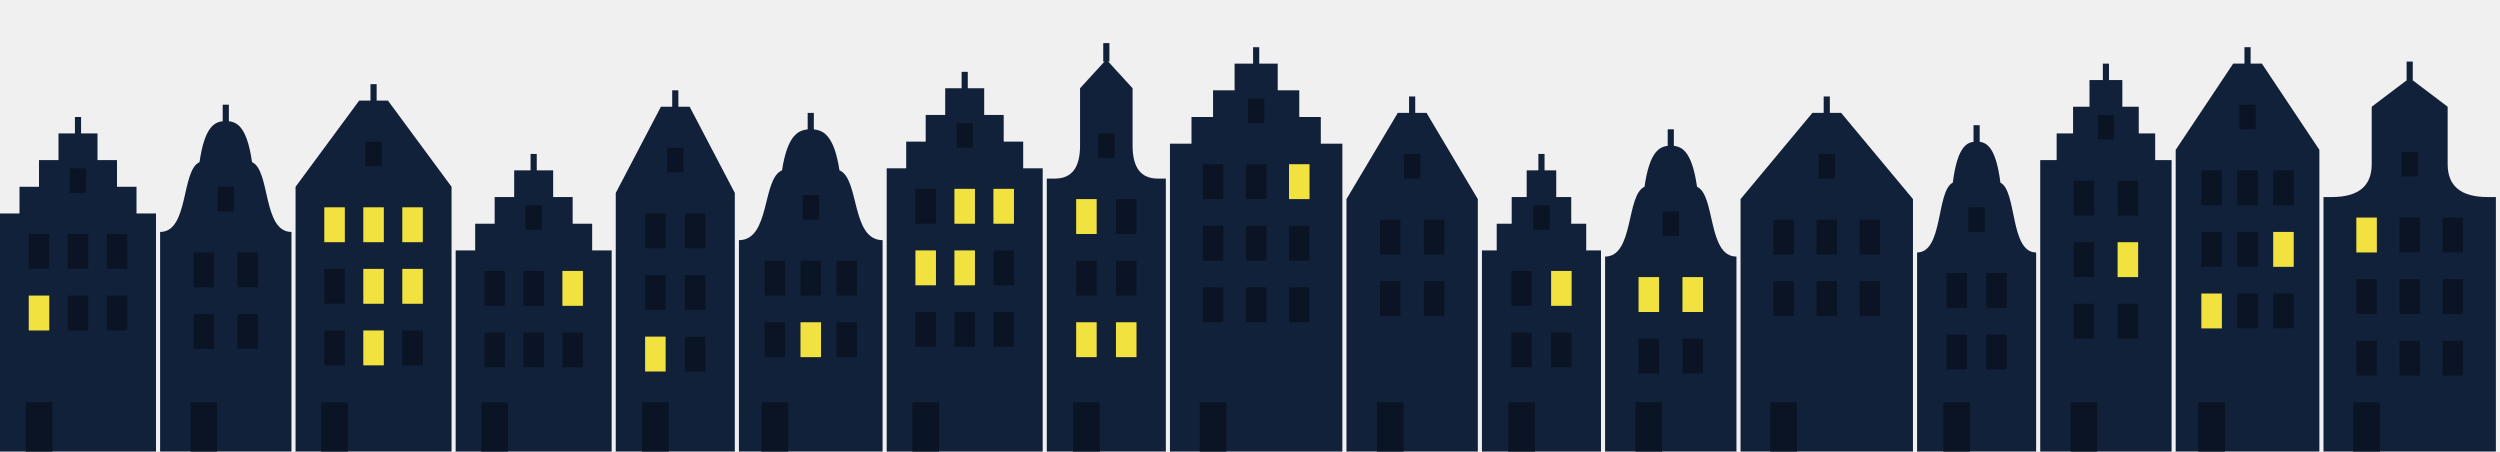
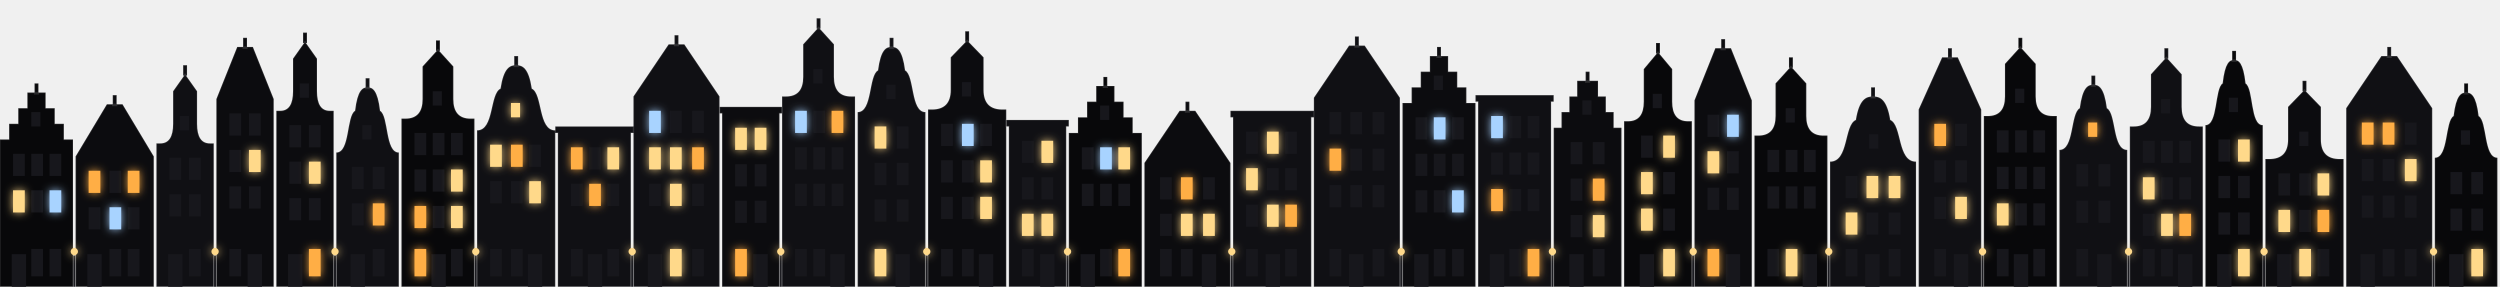
- <svg xmlns="http://www.w3.org/2000/svg" width="1218" height="220" viewBox="0 0 1218 220">
-   <path d="M0.0 220.0L0.0 104.0L9.5 104.0L9.5 91.0L19.0 91.0L19.0 78.0L28.5 78.0L28.5 65.0L47.5 65.0L47.5 78.0L57.0 78.0L57.0 91.0L57.0 91.0L66.5 91.0L66.5 104.0L66.5 104.0L76.0 104.0L76.0 220.0Z" fill="#12213a" />
-   <rect x="36.5" y="57.0" width="3" height="9" fill="#12213a" />
-   <rect x="14.0" y="114.0" width="10" height="17" fill="#0a1424" />
-   <rect x="33.0" y="114.0" width="10" height="17" fill="#0a1424" />
-   <rect x="52.0" y="114.0" width="10" height="17" fill="#0a1424" />
-   <rect x="14.0" y="144.0" width="10" height="17" fill="#f2e23f" />
-   <rect x="33.0" y="144.0" width="10" height="17" fill="#0a1424" />
-   <rect x="52.0" y="144.0" width="10" height="17" fill="#0a1424" />
-   <rect x="34.0" y="82.0" width="8" height="12" fill="#0a1424" />
-   <rect x="12.5" y="196" width="13" height="24" fill="#0a1424" />
-   <path d="M78.0 220 V113.0 C92.1 113.0 88.2 83.0 97.2 79.0 C99.8 61.0 104.9 59.0 110.0 59.0 C115.1 59.0 120.2 61.0 122.8 79.0 C131.8 83.0 127.9 113.0 142.0 113.0 V220Z" fill="#12213a" />
-   <rect x="108.5" y="51.0" width="3" height="9" fill="#12213a" />
-   <rect x="94.3" y="123.0" width="10" height="17" fill="#0a1424" />
-   <rect x="115.7" y="123.0" width="10" height="17" fill="#0a1424" />
-   <rect x="94.3" y="153.0" width="10" height="17" fill="#0a1424" />
-   <rect x="115.7" y="153.0" width="10" height="17" fill="#0a1424" />
-   <rect x="106.0" y="91.0" width="8" height="12" fill="#0a1424" />
-   <rect x="92.8" y="196" width="13" height="24" fill="#0a1424" />
-   <path d="M144.0 220 V91.0 L175.0 49.0 H189.0 L220.0 91.0 V220Z" fill="#12213a" />
-   <rect x="180.5" y="41.0" width="3" height="9" fill="#12213a" />
-   <rect x="158.0" y="101.0" width="10" height="17" fill="#f2e23f" />
-   <rect x="177.0" y="101.0" width="10" height="17" fill="#f2e23f" />
-   <rect x="196.0" y="101.0" width="10" height="17" fill="#f2e23f" />
-   <rect x="158.0" y="131.0" width="10" height="17" fill="#0a1424" />
-   <rect x="177.0" y="131.0" width="10" height="17" fill="#f2e23f" />
-   <rect x="196.0" y="131.0" width="10" height="17" fill="#f2e23f" />
-   <rect x="158.0" y="161.0" width="10" height="17" fill="#0a1424" />
-   <rect x="177.0" y="161.0" width="10" height="17" fill="#f2e23f" />
-   <rect x="196.0" y="161.0" width="10" height="17" fill="#0a1424" />
-   <rect x="178.0" y="69.0" width="8" height="12" fill="#0a1424" />
-   <rect x="156.5" y="196" width="13" height="24" fill="#0a1424" />
-   <path d="M222.0 220.0L222.0 122.0L231.5 122.0L231.5 109.0L241.0 109.0L241.0 96.0L250.5 96.0L250.5 83.0L269.5 83.0L269.5 96.0L279.0 96.0L279.0 109.0L279.0 109.0L288.5 109.0L288.5 122.0L288.5 122.0L298.0 122.0L298.0 220.0Z" fill="#12213a" />
-   <rect x="258.5" y="75.0" width="3" height="9" fill="#12213a" />
-   <rect x="236.0" y="132.0" width="10" height="17" fill="#0a1424" />
-   <rect x="255.0" y="132.0" width="10" height="17" fill="#0a1424" />
-   <rect x="274.0" y="132.0" width="10" height="17" fill="#f2e23f" />
-   <rect x="236.0" y="162.0" width="10" height="17" fill="#0a1424" />
-   <rect x="255.0" y="162.0" width="10" height="17" fill="#0a1424" />
-   <rect x="274.0" y="162.0" width="10" height="17" fill="#0a1424" />
-   <rect x="256.0" y="100.0" width="8" height="12" fill="#0a1424" />
-   <rect x="234.5" y="196" width="13" height="24" fill="#0a1424" />
-   <path d="M300.0 220 V94.0 L322.0 52.0 H336.0 L358.0 94.0 V220Z" fill="#12213a" />
-   <rect x="327.5" y="44.0" width="3" height="9" fill="#12213a" />
-   <rect x="314.3" y="104.0" width="10" height="17" fill="#0a1424" />
-   <rect x="333.7" y="104.0" width="10" height="17" fill="#0a1424" />
-   <rect x="314.3" y="134.0" width="10" height="17" fill="#0a1424" />
-   <rect x="333.7" y="134.0" width="10" height="17" fill="#0a1424" />
-   <rect x="314.3" y="164.0" width="10" height="17" fill="#f2e23f" />
-   <rect x="333.7" y="164.0" width="10" height="17" fill="#0a1424" />
-   <rect x="325.0" y="72.0" width="8" height="12" fill="#0a1424" />
-   <rect x="312.8" y="196" width="13" height="24" fill="#0a1424" />
-   <path d="M360.0 220 V117.0 C375.4 117.0 371.2 87.0 381.0 83.0 C383.8 65.0 389.4 63.0 395.0 63.0 C400.6 63.0 406.2 65.0 409.0 83.0 C418.8 87.0 414.6 117.0 430.0 117.0 V220Z" fill="#12213a" />
-   <rect x="393.5" y="55.0" width="3" height="9" fill="#12213a" />
-   <rect x="372.5" y="127.0" width="10" height="17" fill="#0a1424" />
-   <rect x="390.0" y="127.0" width="10" height="17" fill="#0a1424" />
-   <rect x="407.5" y="127.0" width="10" height="17" fill="#0a1424" />
-   <rect x="372.5" y="157.0" width="10" height="17" fill="#0a1424" />
-   <rect x="390.0" y="157.0" width="10" height="17" fill="#f2e23f" />
-   <rect x="407.5" y="157.0" width="10" height="17" fill="#0a1424" />
-   <rect x="391.0" y="95.0" width="8" height="12" fill="#0a1424" />
-   <rect x="371.0" y="196" width="13" height="24" fill="#0a1424" />
-   <path d="M432.0 220.0L432.0 82.0L441.5 82.0L441.5 69.0L451.0 69.0L451.0 56.0L460.5 56.0L460.5 43.0L479.5 43.0L479.5 56.0L489.0 56.0L489.0 69.0L489.0 69.0L498.5 69.0L498.5 82.0L498.5 82.0L508.0 82.0L508.0 220.0Z" fill="#12213a" />
-   <rect x="468.5" y="35.0" width="3" height="9" fill="#12213a" />
-   <rect x="446.0" y="92.0" width="10" height="17" fill="#0a1424" />
-   <rect x="465.0" y="92.0" width="10" height="17" fill="#f2e23f" />
-   <rect x="484.0" y="92.0" width="10" height="17" fill="#f2e23f" />
-   <rect x="446.0" y="122.0" width="10" height="17" fill="#f2e23f" />
-   <rect x="465.0" y="122.0" width="10" height="17" fill="#f2e23f" />
-   <rect x="484.0" y="122.0" width="10" height="17" fill="#0a1424" />
-   <rect x="446.0" y="152.0" width="10" height="17" fill="#0a1424" />
-   <rect x="465.0" y="152.0" width="10" height="17" fill="#0a1424" />
-   <rect x="484.0" y="152.0" width="10" height="17" fill="#0a1424" />
-   <rect x="466.0" y="60.0" width="8" height="12" fill="#0a1424" />
-   <rect x="444.5" y="196" width="13" height="24" fill="#0a1424" />
-   <path d="M510.0 220 V87.0 H514.0 Q526.2 87.0 526.2 71.0 V43.0 L539.0 29.0 L551.8 43.0 V71.0 Q551.8 87.0 564.0 87.0 H568.0 V220Z" fill="#12213a" />
-   <rect x="537.5" y="21.0" width="3" height="9" fill="#12213a" />
-   <rect x="524.3" y="97.0" width="10" height="17" fill="#f2e23f" />
-   <rect x="543.7" y="97.0" width="10" height="17" fill="#0a1424" />
-   <rect x="524.3" y="127.0" width="10" height="17" fill="#0a1424" />
-   <rect x="543.7" y="127.0" width="10" height="17" fill="#0a1424" />
-   <rect x="524.3" y="157.0" width="10" height="17" fill="#f2e23f" />
-   <rect x="543.7" y="157.0" width="10" height="17" fill="#f2e23f" />
-   <rect x="535.0" y="65.0" width="8" height="12" fill="#0a1424" />
-   <rect x="522.8" y="196" width="13" height="24" fill="#0a1424" />
-   <path d="M570.0 220.0L570.0 70.0L580.5 70.0L580.5 57.0L591.0 57.0L591.0 44.0L601.5 44.0L601.5 31.0L622.5 31.0L622.5 44.0L633.0 44.0L633.0 57.0L633.0 57.0L643.5 57.0L643.5 70.0L643.5 70.0L654.0 70.0L654.0 220.0Z" fill="#12213a" />
-   <rect x="610.5" y="23.0" width="3" height="9" fill="#12213a" />
-   <rect x="586.0" y="80.0" width="10" height="17" fill="#0a1424" />
-   <rect x="607.0" y="80.0" width="10" height="17" fill="#0a1424" />
-   <rect x="628.0" y="80.0" width="10" height="17" fill="#f2e23f" />
-   <rect x="586.0" y="110.0" width="10" height="17" fill="#0a1424" />
-   <rect x="607.0" y="110.0" width="10" height="17" fill="#0a1424" />
-   <rect x="628.0" y="110.0" width="10" height="17" fill="#0a1424" />
-   <rect x="586.0" y="140.0" width="10" height="17" fill="#0a1424" />
-   <rect x="607.0" y="140.0" width="10" height="17" fill="#0a1424" />
-   <rect x="628.0" y="140.0" width="10" height="17" fill="#0a1424" />
-   <rect x="608.0" y="48.0" width="8" height="12" fill="#0a1424" />
-   <rect x="584.5" y="196" width="13" height="24" fill="#0a1424" />
-   <path d="M656.0 220 V97.0 L681.0 55.0 H695.0 L720.0 97.0 V220Z" fill="#12213a" />
-   <rect x="686.5" y="47.0" width="3" height="9" fill="#12213a" />
-   <rect x="672.3" y="107.0" width="10" height="17" fill="#0a1424" />
-   <rect x="693.7" y="107.0" width="10" height="17" fill="#0a1424" />
-   <rect x="672.3" y="137.0" width="10" height="17" fill="#0a1424" />
-   <rect x="693.7" y="137.0" width="10" height="17" fill="#0a1424" />
-   <rect x="684.0" y="75.0" width="8" height="12" fill="#0a1424" />
-   <rect x="670.8" y="196" width="13" height="24" fill="#0a1424" />
-   <path d="M722.0 220.0L722.0 122.0L729.2 122.0L729.2 109.0L736.5 109.0L736.5 96.0L743.8 96.0L743.8 83.0L758.2 83.0L758.2 96.0L765.5 96.0L765.5 109.0L765.5 109.0L772.8 109.0L772.8 122.0L772.8 122.0L780.0 122.0L780.0 220.0Z" fill="#12213a" />
-   <rect x="749.5" y="75.0" width="3" height="9" fill="#12213a" />
-   <rect x="736.3" y="132.0" width="10" height="17" fill="#0a1424" />
-   <rect x="755.7" y="132.0" width="10" height="17" fill="#f2e23f" />
-   <rect x="736.3" y="162.0" width="10" height="17" fill="#0a1424" />
-   <rect x="755.7" y="162.0" width="10" height="17" fill="#0a1424" />
-   <rect x="747.0" y="100.0" width="8" height="12" fill="#0a1424" />
-   <rect x="734.8" y="196" width="13" height="24" fill="#0a1424" />
-   <path d="M782.0 220 V125.0 C796.1 125.0 792.2 95.0 801.2 91.0 C803.8 73.0 808.9 71.0 814.0 71.0 C819.1 71.0 824.2 73.0 826.8 91.0 C835.8 95.0 831.9 125.0 846.0 125.0 V220Z" fill="#12213a" />
-   <rect x="812.5" y="63.0" width="3" height="9" fill="#12213a" />
-   <rect x="798.3" y="135.0" width="10" height="17" fill="#f2e23f" />
-   <rect x="819.7" y="135.0" width="10" height="17" fill="#f2e23f" />
-   <rect x="798.3" y="165.0" width="10" height="17" fill="#0a1424" />
-   <rect x="819.7" y="165.0" width="10" height="17" fill="#0a1424" />
-   <rect x="810.0" y="103.0" width="8" height="12" fill="#0a1424" />
-   <rect x="796.8" y="196" width="13" height="24" fill="#0a1424" />
-   <path d="M848.0 220 V97.0 L883.0 55.0 H897.0 L932.0 97.0 V220Z" fill="#12213a" />
-   <rect x="888.5" y="47.0" width="3" height="9" fill="#12213a" />
-   <rect x="864.0" y="107.0" width="10" height="17" fill="#0a1424" />
-   <rect x="885.0" y="107.0" width="10" height="17" fill="#0a1424" />
-   <rect x="906.0" y="107.0" width="10" height="17" fill="#0a1424" />
-   <rect x="864.0" y="137.0" width="10" height="17" fill="#0a1424" />
-   <rect x="885.0" y="137.0" width="10" height="17" fill="#0a1424" />
-   <rect x="906.0" y="137.0" width="10" height="17" fill="#0a1424" />
-   <rect x="886.0" y="75.0" width="8" height="12" fill="#0a1424" />
-   <rect x="862.5" y="196" width="13" height="24" fill="#0a1424" />
-   <path d="M934.0 220 V123.0 C946.8 123.0 943.3 93.0 951.4 89.0 C953.7 71.0 958.4 69.0 963.0 69.0 C967.6 69.0 972.3 71.0 974.6 89.0 C982.7 93.0 979.2 123.0 992.0 123.0 V220Z" fill="#12213a" />
-   <rect x="961.5" y="61.0" width="3" height="9" fill="#12213a" />
-   <rect x="948.3" y="133.0" width="10" height="17" fill="#0a1424" />
-   <rect x="967.7" y="133.0" width="10" height="17" fill="#0a1424" />
-   <rect x="948.3" y="163.0" width="10" height="17" fill="#0a1424" />
-   <rect x="967.7" y="163.0" width="10" height="17" fill="#0a1424" />
-   <rect x="959.0" y="101.0" width="8" height="12" fill="#0a1424" />
-   <rect x="946.8" y="196" width="13" height="24" fill="#0a1424" />
-   <path d="M994.0 220.0L994.0 78.0L1002.0 78.0L1002.0 65.0L1010.0 65.0L1010.0 52.0L1018.0 52.0L1018.0 39.0L1034.0 39.0L1034.0 52.0L1042.0 52.0L1042.0 65.0L1042.0 65.0L1050.0 65.0L1050.0 78.0L1050.0 78.0L1058.0 78.0L1058.0 220.0Z" fill="#12213a" />
-   <rect x="1024.5" y="31.0" width="3" height="9" fill="#12213a" />
-   <rect x="1010.3" y="88.0" width="10" height="17" fill="#0a1424" />
-   <rect x="1031.7" y="88.0" width="10" height="17" fill="#0a1424" />
-   <rect x="1010.3" y="118.0" width="10" height="17" fill="#0a1424" />
-   <rect x="1031.7" y="118.0" width="10" height="17" fill="#f2e23f" />
-   <rect x="1010.3" y="148.0" width="10" height="17" fill="#0a1424" />
-   <rect x="1031.7" y="148.0" width="10" height="17" fill="#0a1424" />
-   <rect x="1022.0" y="56.0" width="8" height="12" fill="#0a1424" />
-   <rect x="1008.8" y="196" width="13" height="24" fill="#0a1424" />
-   <path d="M1060.0 220 V73.0 L1088.0 31.0 H1102.0 L1130.0 73.0 V220Z" fill="#12213a" />
-   <rect x="1093.5" y="23.0" width="3" height="9" fill="#12213a" />
-   <rect x="1072.5" y="83.0" width="10" height="17" fill="#0a1424" />
-   <rect x="1090.0" y="83.0" width="10" height="17" fill="#0a1424" />
-   <rect x="1107.5" y="83.0" width="10" height="17" fill="#0a1424" />
-   <rect x="1072.5" y="113.0" width="10" height="17" fill="#0a1424" />
-   <rect x="1090.0" y="113.0" width="10" height="17" fill="#0a1424" />
-   <rect x="1107.5" y="113.0" width="10" height="17" fill="#f2e23f" />
-   <rect x="1072.5" y="143.0" width="10" height="17" fill="#f2e23f" />
-   <rect x="1090.0" y="143.0" width="10" height="17" fill="#0a1424" />
-   <rect x="1107.5" y="143.0" width="10" height="17" fill="#0a1424" />
-   <rect x="1091.0" y="51.0" width="8" height="12" fill="#0a1424" />
-   <rect x="1071.0" y="196" width="13" height="24" fill="#0a1424" />
-   <path d="M1132.0 220 V96.0 H1136.0 Q1155.5 96.0 1155.5 80.0 V52.0 L1174.0 38.0 L1192.5 52.0 V80.0 Q1192.5 96.0 1212.0 96.0 H1216.0 V220Z" fill="#12213a" />
-   <rect x="1172.5" y="30.0" width="3" height="9" fill="#12213a" />
-   <rect x="1148.0" y="106.0" width="10" height="17" fill="#f2e23f" />
-   <rect x="1169.0" y="106.0" width="10" height="17" fill="#0a1424" />
-   <rect x="1190.0" y="106.0" width="10" height="17" fill="#0a1424" />
-   <rect x="1148.0" y="136.0" width="10" height="17" fill="#0a1424" />
-   <rect x="1169.0" y="136.0" width="10" height="17" fill="#0a1424" />
-   <rect x="1190.0" y="136.0" width="10" height="17" fill="#0a1424" />
-   <rect x="1148.0" y="166.0" width="10" height="17" fill="#0a1424" />
-   <rect x="1169.0" y="166.0" width="10" height="17" fill="#0a1424" />
-   <rect x="1190.0" y="166.0" width="10" height="17" fill="#0a1424" />
-   <rect x="1170.0" y="74.0" width="8" height="12" fill="#0a1424" />
-   <rect x="1146.5" y="196" width="13" height="24" fill="#0a1424" />
+ <svg xmlns="http://www.w3.org/2000/svg" width="1918" height="220" viewBox="0 0 1918 220">
+   <defs>
+     <filter id="f" x="-5%" y="-20%" width="110%" height="140%">
+       <feGaussianBlur stdDeviation="3.2" />
+     </filter>
+   </defs>
+   <g stroke="#fff" stroke-opacity=".13" stroke-width="1">
+     <path d="M0 220V107h7v-12h7v-12h7v-12h14v12h7v12h7v12h7V220zM26.5 64h3v8h-3zM308 220V91h3Q324.2 91 324.2 76V51L336 38L347.8 51V76Q347.8 91 361 91h3V220zM334.5 31h3v8h-3zM820 220V102h7v-12h7v-12h7v-12h14v12h7v12h7v12h7V220zM846.5 59h3v8h-3zM1246 220V93h3Q1261.1 93 1261.1 78V53L1272 40L1282.9 53V78Q1282.9 93 1295 93h3V220zM1270.5 33h3v8h-3zM1346 220V104h3Q1362.2 104 1362.2 89V64L1374 51L1385.8 64V89Q1385.8 104 1399 104h3V220zM1372.5 44h3v8h-3zM1522 220V89h3Q1538.2 89 1538.2 74V49L1550 36L1561.8 49V74Q1561.8 89 1575 89h3V220zM1548.5 29h3v8h-3zM1692 220V96C1701.7 96 1699 68 1705.2 64C1707 48 1710.5 46 1714 46C1717.5 46 1721 48 1722.8 64C1729 68 1726.3 96 1736 96V220zM1712.5 39h3v8h-3zM1868 220V121C1878.6 121 1875.7 93 1882.4 89C1884.3 73 1888.2 71 1892 71C1895.8 71 1899.7 73 1901.6 89C1908.3 93 1905.4 121 1916 121V220zM1890.5 64h3v8h-3z" fill="#08080a" />
+     <path d="M58 220V120L82 80h12L118 120V220zM86.5 73h3v8h-3zM166 220V76L182 36h12L210 76V220zM186.5 29h3v8h-3zM212 220V85h3Q224.8 85 224.8 70V45L234 32L243.2 45V70Q243.2 85 253 85h3V220zM232.5 25h3v8h-3zM554 220V87h-2v-5h48v5h-2V220zM712 220V84h3Q729.4 84 729.4 69V44L742 31L754.6 44V69Q754.6 84 769 84h3V220zM740.5 24h3v8h-3zM878 220V125L905 85h12L944 125V220zM909.5 78h3v8h-3zM1076 220V79h7v-12h7v-12h7v-12h14v12h7v12h7v12h7V220zM1102.5 36h3v8h-3zM1192 220V98h6v-12h6v-12h6v-12h16v12h6v12h6v12h6V220zM1216.5 55h3v8h-3zM1300 220V77L1316 37h12L1344 77V220zM1320.5 30h3v8h-3zM1738 220V122h3Q1755.4 122 1755.4 107V82L1768 69L1780.6 82V107Q1780.6 122 1795 122h3V220zM1766.5 62h3v8h-3z" fill="#0c0c0f" />
+     <path d="M120 220V110h3Q132.8 110 132.8 95V70L142 57L151.2 70V95Q151.2 110 161 110h3V220zM140.5 50h3v8h-3zM258 220V117C268.6 117 265.7 89 272.4 85C274.3 69 278.2 67 282 67C285.8 67 289.7 69 291.6 85C298.3 89 295.4 117 306 117V220zM280.5 60h3v8h-3zM366 220V100C379.2 100 375.6 72 384 68C386.4 52 391.2 50 396 50C400.8 50 405.6 52 408 68C416.4 72 412.8 100 426 100V220zM394.5 43h3v8h-3zM428 220V102h-2v-5h60v5h-2V220zM486 220V74L513 34h12L552 74V220zM517.5 27h3v8h-3zM600 220V74h3Q616.2 74 616.2 59V34L628 21L639.8 34V59Q639.8 74 653 74h3V220zM626.5 14h3v8h-3zM658 220V86C669.4 86 666.3 58 673.6 54C675.7 38 679.8 36 684 36C688.2 36 692.3 38 694.4 54C701.7 58 698.6 86 710 86V220zM682.5 29h3v8h-3zM774 220V97h-2v-5h48v5h-2V220zM946 220V90h-2v-5h64v5h-2V220zM1008 220V75L1035 35h12L1074 75V220zM1039.5 28h3v8h-3zM1134 220V78h-2v-5h60v5h-2V220zM1404 220V124C1418.5 124 1414.6 96 1423.8 92C1426.4 76 1431.7 74 1437 74C1442.3 74 1447.6 76 1450.2 92C1459.4 96 1455.5 124 1470 124V220zM1435.5 67h3v8h-3zM1472 220V84L1490 44h12L1520 84V220zM1494.5 37h3v8h-3zM1580 220V115C1591.4 115 1588.3 87 1595.6 83C1597.7 67 1601.8 65 1606 65C1610.2 65 1614.3 67 1616.4 83C1623.7 87 1620.6 115 1632 115V220zM1604.5 58h3v8h-3zM1634 220V97h3Q1650.2 97 1650.2 82V57L1662 44L1673.8 57V82Q1673.8 97 1687 97h3V220zM1660.5 37h3v8h-3zM1800 220V83L1827 43h12L1866 83V220zM1831.5 36h3v8h-3z" fill="#101014" />
+   </g>
+   <path d="M9 195h11v25h-11zm1 -77h9v17h-9zm14 -32h7v11h-7zm0 32h9v17h-9zm0 28h9v17h-9zm0 45h9v21h-9zm14 -73h9v17h-9zm0 73h9v21h-9zm29 4h11v25h-11zm1 -36h9v17h-9zm16 -28h9v17h-9zm0 60h9v21h-9zm14 -32h9v17h-9zm0 32h9v21h-9zm31 4h11v25h-11zm1 -74h9v17h-9zm0 28h9v17h-9zm8 -60h7v11h-7zm7 32h9v17h-9zm0 28h9v17h-9zm0 42h9v21h-9zm31 -104h9v17h-9zm0 28h9v17h-9zm0 28h9v17h-9zm0 48h9v21h-9zm14 4h11v25h-11zm1 -108h9v17h-9zm0 56h9v17h-9zm30 52h11v25h-11zm1 -99h9v17h-9zm0 28h9v17h-9zm0 28h9v17h-9zm8 -88h7v11h-7zm7 32h9v17h-9zm0 56h9v17h-9zm32 43h11v25h-11zm1 -67h9v17h-9zm0 28h9v17h-9zm8 -60h7v11h-7zm8 32h9v17h-9zm0 63h9v21h-9zm32 -89h9v17h-9zm0 28h9v17h-9zm13 65h11v25h-11zm1 -125h7v11h-7zm0 32h9v17h-9zm0 28h9v17h-9zm0 28h9v17h-9zm14 -56h9v17h-9zm0 89h9v21h-9zm30 -52h9v17h-9zm0 52h9v21h-9zm16 -52h9v17h-9zm0 52h9v21h-9zm13 4h11v25h-11zm1 -84h9v17h-9zm32 30h9v17h-9zm0 50h9v21h-9zm13 4h11v25h-11zm1 -82h9v17h-9zm14 28h9v17h-9zm0 50h9v21h-9zm31 4h11v25h-11zm1 -54h9v17h-9zm16 -56h9v17h-9zm17 0h9v17h-9zm0 56h9v17h-9zm0 50h9v21h-9zm33 -65h9v17h-9zm0 28h9v17h-9zm14 41h11v25h-11zm1 -69h9v17h-9zm0 28h9v17h-9zm31 -41h9v17h-9zm0 28h9v17h-9zm0 50h9v21h-9zm14 -138h7v11h-7zm0 32h9v17h-9zm0 28h9v17h-9zm0 28h9v17h-9zm0 50h9v21h-9zm13 4h11v25h-11zm1 -82h9v17h-9zm0 28h9v17h-9zm33 -16h9v17h-9zm0 28h9v17h-9zm9 -88h7v11h-7zm7 130h11v25h-11zm1 -98h9v17h-9zm0 28h9v17h-9zm0 28h9v17h-9zm34 -58h9v17h-9zm0 28h9v17h-9zm0 28h9v17h-9zm0 40h9v21h-9zm16 -128h7v11h-7zm0 60h9v17h-9zm0 28h9v17h-9zm0 40h9v21h-9zm13 4h11v25h-11zm1 -100h9v17h-9zm32 13h9v17h-9zm0 28h9v17h-9zm0 55h9v21h-9zm14 4h11v25h-11zm1 -59h9v17h-9zm30 59h11v25h-11zm1 -82h9v17h-9zm0 28h9v17h-9zm14 -60h7v11h-7zm0 60h9v17h-9zm0 50h9v21h-9zm14 -50h9v17h-9zm32 -5h9v17h-9zm0 28h9v17h-9zm0 27h9v21h-9zm16 0h9v21h-9zm16 4h11v25h-11zm1 -59h9v17h-9zm33 -35h9v17h-9zm0 56h9v17h-9zm0 34h9v21h-9zm15 4h11v25h-11zm1 -66h9v17h-9zm14 -28h9v17h-9zm0 28h9v17h-9zm0 62h9v21h-9zm34 -105h9v17h-9zm0 56h9v17h-9zm0 49h9v21h-9zm15 4h11v25h-11zm1 -109h9v17h-9zm0 28h9v17h-9zm0 28h9v17h-9zm17 -56h9v17h-9zm0 28h9v17h-9zm0 28h9v17h-9zm0 49h9v21h-9zm32 4h11v25h-11zm1 -105h9v17h-9zm0 28h9v17h-9zm0 28h9v17h-9zm14 -88h7v11h-7zm0 60h9v17h-9zm0 28h9v17h-9zm0 45h9v21h-9zm14 -101h9v17h-9zm0 28h9v17h-9zm0 73h9v21h-9zm29 4h11v25h-11zm1 -78h9v17h-9zm14 -28h9v17h-9zm0 28h9v17h-9zm0 28h9v17h-9zm0 46h9v21h-9zm14 -102h9v17h-9zm0 28h9v17h-9zm0 28h9v17h-9zm32 50h11v25h-11zm1 -86h9v17h-9zm0 28h9v17h-9zm0 28h9v17h-9zm9 -88h7v11h-7zm8 32h9v17h-9zm0 82h9v21h-9zm36 4h11v25h-11zm1 -91h9v17h-9zm9 -32h7v11h-7zm8 60h9v17h-9zm0 28h9v17h-9zm34 -72h9v17h-9zm0 56h9v17h-9zm14 51h11v25h-11zm1 -79h9v17h-9zm0 28h9v17h-9zm31 -29h9v17h-9zm0 28h9v17h-9zm0 48h9v21h-9zm14 -108h7v11h-7zm0 32h9v17h-9zm0 28h9v17h-9zm13 52h11v25h-11zm1 -80h9v17h-9zm0 28h9v17h-9zm32 -8h9v17h-9zm0 56h9v21h-9zm15 4h11v25h-11zm1 -32h9v17h-9zm2 -60h7v11h-7zm15 60h9v17h-9zm0 28h9v21h-9zm35 -68h9v17h-9zm0 28h9v17h-9zm0 40h9v21h-9zm15 4h11v25h-11zm1 -100h9v17h-9zm0 28h9v17h-9zm32 -23h9v17h-9zm0 28h9v17h-9zm0 63h9v21h-9zm13 4h11v25h-11zm1 -127h7v11h-7zm0 32h9v17h-9zm0 28h9v17h-9zm0 28h9v17h-9zm14 -56h9v17h-9zm0 28h9v17h-9zm0 28h9v17h-9zm0 35h9v21h-9zm33 -65h9v17h-9zm0 28h9v17h-9zm0 37h9v21h-9zm16 4h11v25h-11zm1 -69h9v17h-9zm0 28h9v17h-9zm34 -46h9v17h-9zm0 56h9v17h-9zm0 27h9v21h-9zm14 -115h7v11h-7zm0 32h9v17h-9zm0 28h9v17h-9zm0 55h9v21h-9zm13 4h11v25h-11zm1 -87h9v17h-9zm0 28h9v17h-9zm29 59h11v25h-11zm1 -88h9v17h-9zm0 28h9v17h-9zm0 28h9v17h-9zm8 -88h7v11h-7zm7 60h9v17h-9zm0 28h9v17h-9zm30 32h11v25h-11zm1 -62h9v17h-9zm16 -32h7v11h-7zm0 32h9v17h-9zm0 28h9v17h-9zm14 30h9v21h-9zm33 4h11v25h-11zm1 -73h9v17h-9zm0 28h9v17h-9zm16 -28h9v17h-9zm0 28h9v17h-9zm0 41h9v21h-9zm17 -97h9v17h-9zm0 56h9v17h-9zm0 41h9v21h-9zm34 4h11v25h-11zm1 -63h9v17h-9zm0 28h9v17h-9zm8 -60h7v11h-7zm8 32h9v17h-9zm0 28h9v17h-9z" fill="#17171c" />
+   <path d="M56.2 220v-24h1.6v24zM164.2 220v-24h1.6v24zM256.2 220v-24h1.6v24zM364.2 220v-24h1.6v24zM484.2 220v-24h1.6v24zM598.2 220v-24h1.6v24zM710.2 220v-24h1.6v24zM818.2 220v-24h1.6v24zM944.2 220v-24h1.6v24zM1074.2 220v-24h1.6v24zM1190.2 220v-24h1.6v24zM1298.2 220v-24h1.6v24zM1402.2 220v-24h1.6v24zM1520.2 220v-24h1.6v24zM1632.2 220v-24h1.6v24zM1736.2 220v-24h1.6v24zM1866.2 220v-24h1.6v24z" fill="#1d1d22" />
+   <g filter="url(#f)" opacity=".9">
+     <path d="M54.2 193a2.8 2.8 0 1 0 5.6 0a2.8 2.8 0 1 0-5.6 0zM162.2 193a2.8 2.8 0 1 0 5.6 0a2.8 2.8 0 1 0-5.6 0zM254.2 193a2.8 2.8 0 1 0 5.6 0a2.8 2.8 0 1 0-5.6 0zM362.2 193a2.8 2.8 0 1 0 5.6 0a2.8 2.8 0 1 0-5.6 0zM482.2 193a2.8 2.8 0 1 0 5.6 0a2.8 2.8 0 1 0-5.6 0zM596.2 193a2.8 2.8 0 1 0 5.6 0a2.8 2.8 0 1 0-5.6 0zM708.2 193a2.8 2.8 0 1 0 5.6 0a2.8 2.8 0 1 0-5.6 0zM816.2 193a2.8 2.8 0 1 0 5.6 0a2.8 2.8 0 1 0-5.6 0zM942.2 193a2.8 2.8 0 1 0 5.6 0a2.8 2.8 0 1 0-5.6 0zM1072.2 193a2.8 2.8 0 1 0 5.6 0a2.8 2.8 0 1 0-5.6 0zM1188.2 193a2.8 2.8 0 1 0 5.6 0a2.8 2.8 0 1 0-5.6 0zM1296.2 193a2.8 2.8 0 1 0 5.6 0a2.8 2.8 0 1 0-5.6 0zM1400.2 193a2.8 2.8 0 1 0 5.6 0a2.8 2.8 0 1 0-5.6 0zM1518.2 193a2.8 2.8 0 1 0 5.6 0a2.8 2.8 0 1 0-5.6 0zM1630.2 193a2.8 2.8 0 1 0 5.6 0a2.8 2.8 0 1 0-5.6 0zM1734.2 193a2.8 2.8 0 1 0 5.6 0a2.8 2.8 0 1 0-5.6 0zM1864.2 193a2.8 2.8 0 1 0 5.6 0a2.8 2.8 0 1 0-5.6 0z" fill="#ffd98a" />
+     <path d="M10 146h9v17h-9zm181 -31h9v17h-9zm46 9h9v17h-9zm109 6h9v17h-9zm0 28h9v17h-9zm30 -47h9v17h-9zm16 -32h7v11h-7zm14 60h9v17h-9zm60 -26h9v17h-9zm32 0h9v17h-9zm16 0h9v17h-9zm0 28h9v17h-9zm0 50h9v21h-9zm50 -93h9v17h-9zm15 0h9v17h-9zm92 -1h9v17h-9zm0 94h9v21h-9zm81 -68h9v17h-9zm0 28h9v17h-9zm32 13h9v17h-9zm15 -56h9v17h-9zm0 56h9v17h-9zm59 -51h9v17h-9zm48 51h9v17h-9zm17 0h9v17h-9zm33 -35h9v17h-9zm16 -28h9v17h-9zm0 56h9v17h-9zm250 8h9v17h-9zm37 -33h9v17h-9zm0 28h9v17h-9zm17 -56h9v17h-9zm0 87h9v21h-9zm34 -75h9v17h-9zm60 75h9v21h-9zm46 -28h9v17h-9zm16 -28h9v17h-9zm17 0h9v17h-9zm51 16h9v17h-9zm32 5h9v17h-9zm112 -20h9v17h-9zm14 28h9v17h-9zm59 -57h9v17h-9zm0 84h9v21h-9zm31 -30h9v17h-9zm16 30h9v21h-9zm14 -58h9v17h-9zm67 -11h9v17h-9zm51 69h9v21h-9z" fill="#ffd98a" />
+     <path d="M68 131h9v17h-9zm30 0h9v17h-9zm139 60h9v21h-9zm49 -35h9v17h-9zm32 2h9v17h-9zm0 33h9v21h-9zm74 -80h9v17h-9zm46 2h9v17h-9zm14 28h9v17h-9zm79 -28h9v17h-9zm33 78h9v21h-9zm74 -106h9v17h-9zm220 106h9v21h-9zm48 -55h9v17h-9zm80 21h9v17h-9zm34 -43h9v17h-9zm124 31h9v17h-9zm28 46h9v21h-9zm50 -54h9v17h-9zm88 54h9v21h-9zm174 -96h9v17h-9zm118 -1h7v11h-7zm70 70h9v17h-9zm106 -3h9v17h-9zm34 -67h9v17h-9zm16 0h9v17h-9z" fill="#ffae45" />
+     <path d="M38 146h9v17h-9zm46 13h9v17h-9zm414 -74h9v17h-9zm112 0h9v17h-9zm128 10h9v17h-9zm106 18h9v17h-9zm256 -23h9v17h-9zm14 56h9v17h-9zm30 -57h9v17h-9zm181 -1h9v17h-9z" fill="#a8d3ff" />
+   </g>
+   <path d="M54.2 193a2.8 2.8 0 1 0 5.6 0a2.8 2.8 0 1 0-5.6 0zM162.2 193a2.8 2.8 0 1 0 5.6 0a2.8 2.8 0 1 0-5.6 0zM254.2 193a2.8 2.8 0 1 0 5.6 0a2.8 2.8 0 1 0-5.6 0zM362.2 193a2.8 2.8 0 1 0 5.6 0a2.8 2.8 0 1 0-5.6 0zM482.2 193a2.8 2.8 0 1 0 5.6 0a2.8 2.8 0 1 0-5.6 0zM596.2 193a2.8 2.8 0 1 0 5.6 0a2.8 2.8 0 1 0-5.6 0zM708.2 193a2.8 2.8 0 1 0 5.6 0a2.8 2.8 0 1 0-5.6 0zM816.2 193a2.8 2.8 0 1 0 5.6 0a2.8 2.8 0 1 0-5.6 0zM942.2 193a2.8 2.8 0 1 0 5.6 0a2.8 2.8 0 1 0-5.6 0zM1072.2 193a2.8 2.8 0 1 0 5.6 0a2.8 2.8 0 1 0-5.6 0zM1188.2 193a2.8 2.8 0 1 0 5.6 0a2.8 2.8 0 1 0-5.6 0zM1296.2 193a2.8 2.8 0 1 0 5.6 0a2.8 2.8 0 1 0-5.6 0zM1400.2 193a2.8 2.8 0 1 0 5.6 0a2.8 2.8 0 1 0-5.6 0zM1518.2 193a2.8 2.8 0 1 0 5.6 0a2.8 2.8 0 1 0-5.6 0zM1630.2 193a2.8 2.8 0 1 0 5.6 0a2.8 2.8 0 1 0-5.6 0zM1734.2 193a2.8 2.8 0 1 0 5.6 0a2.8 2.8 0 1 0-5.6 0zM1864.2 193a2.8 2.8 0 1 0 5.6 0a2.8 2.8 0 1 0-5.6 0z" fill="#ffd98a" />
+   <path d="M10 146h9v17h-9zm181 -31h9v17h-9zm46 9h9v17h-9zm109 6h9v17h-9zm0 28h9v17h-9zm30 -47h9v17h-9zm16 -32h7v11h-7zm14 60h9v17h-9zm60 -26h9v17h-9zm32 0h9v17h-9zm16 0h9v17h-9zm0 28h9v17h-9zm0 50h9v21h-9zm50 -93h9v17h-9zm15 0h9v17h-9zm92 -1h9v17h-9zm0 94h9v21h-9zm81 -68h9v17h-9zm0 28h9v17h-9zm32 13h9v17h-9zm15 -56h9v17h-9zm0 56h9v17h-9zm59 -51h9v17h-9zm48 51h9v17h-9zm17 0h9v17h-9zm33 -35h9v17h-9zm16 -28h9v17h-9zm0 56h9v17h-9zm250 8h9v17h-9zm37 -33h9v17h-9zm0 28h9v17h-9zm17 -56h9v17h-9zm0 87h9v21h-9zm34 -75h9v17h-9zm60 75h9v21h-9zm46 -28h9v17h-9zm16 -28h9v17h-9zm17 0h9v17h-9zm51 16h9v17h-9zm32 5h9v17h-9zm112 -20h9v17h-9zm14 28h9v17h-9zm59 -57h9v17h-9zm0 84h9v21h-9zm31 -30h9v17h-9zm16 30h9v21h-9zm14 -58h9v17h-9zm67 -11h9v17h-9zm51 69h9v21h-9z" fill="#ffd98a" />
+   <path d="M68 131h9v17h-9zm30 0h9v17h-9zm139 60h9v21h-9zm49 -35h9v17h-9zm32 2h9v17h-9zm0 33h9v21h-9zm74 -80h9v17h-9zm46 2h9v17h-9zm14 28h9v17h-9zm79 -28h9v17h-9zm33 78h9v21h-9zm74 -106h9v17h-9zm220 106h9v21h-9zm48 -55h9v17h-9zm80 21h9v17h-9zm34 -43h9v17h-9zm124 31h9v17h-9zm28 46h9v21h-9zm50 -54h9v17h-9zm88 54h9v21h-9zm174 -96h9v17h-9zm118 -1h7v11h-7zm70 70h9v17h-9zm106 -3h9v17h-9zm34 -67h9v17h-9zm16 0h9v17h-9z" fill="#ffae45" />
+   <path d="M38 146h9v17h-9zm46 13h9v17h-9zm414 -74h9v17h-9zm112 0h9v17h-9zm128 10h9v17h-9zm106 18h9v17h-9zm256 -23h9v17h-9zm14 56h9v17h-9zm30 -57h9v17h-9zm181 -1h9v17h-9z" fill="#a8d3ff" />
</svg>
